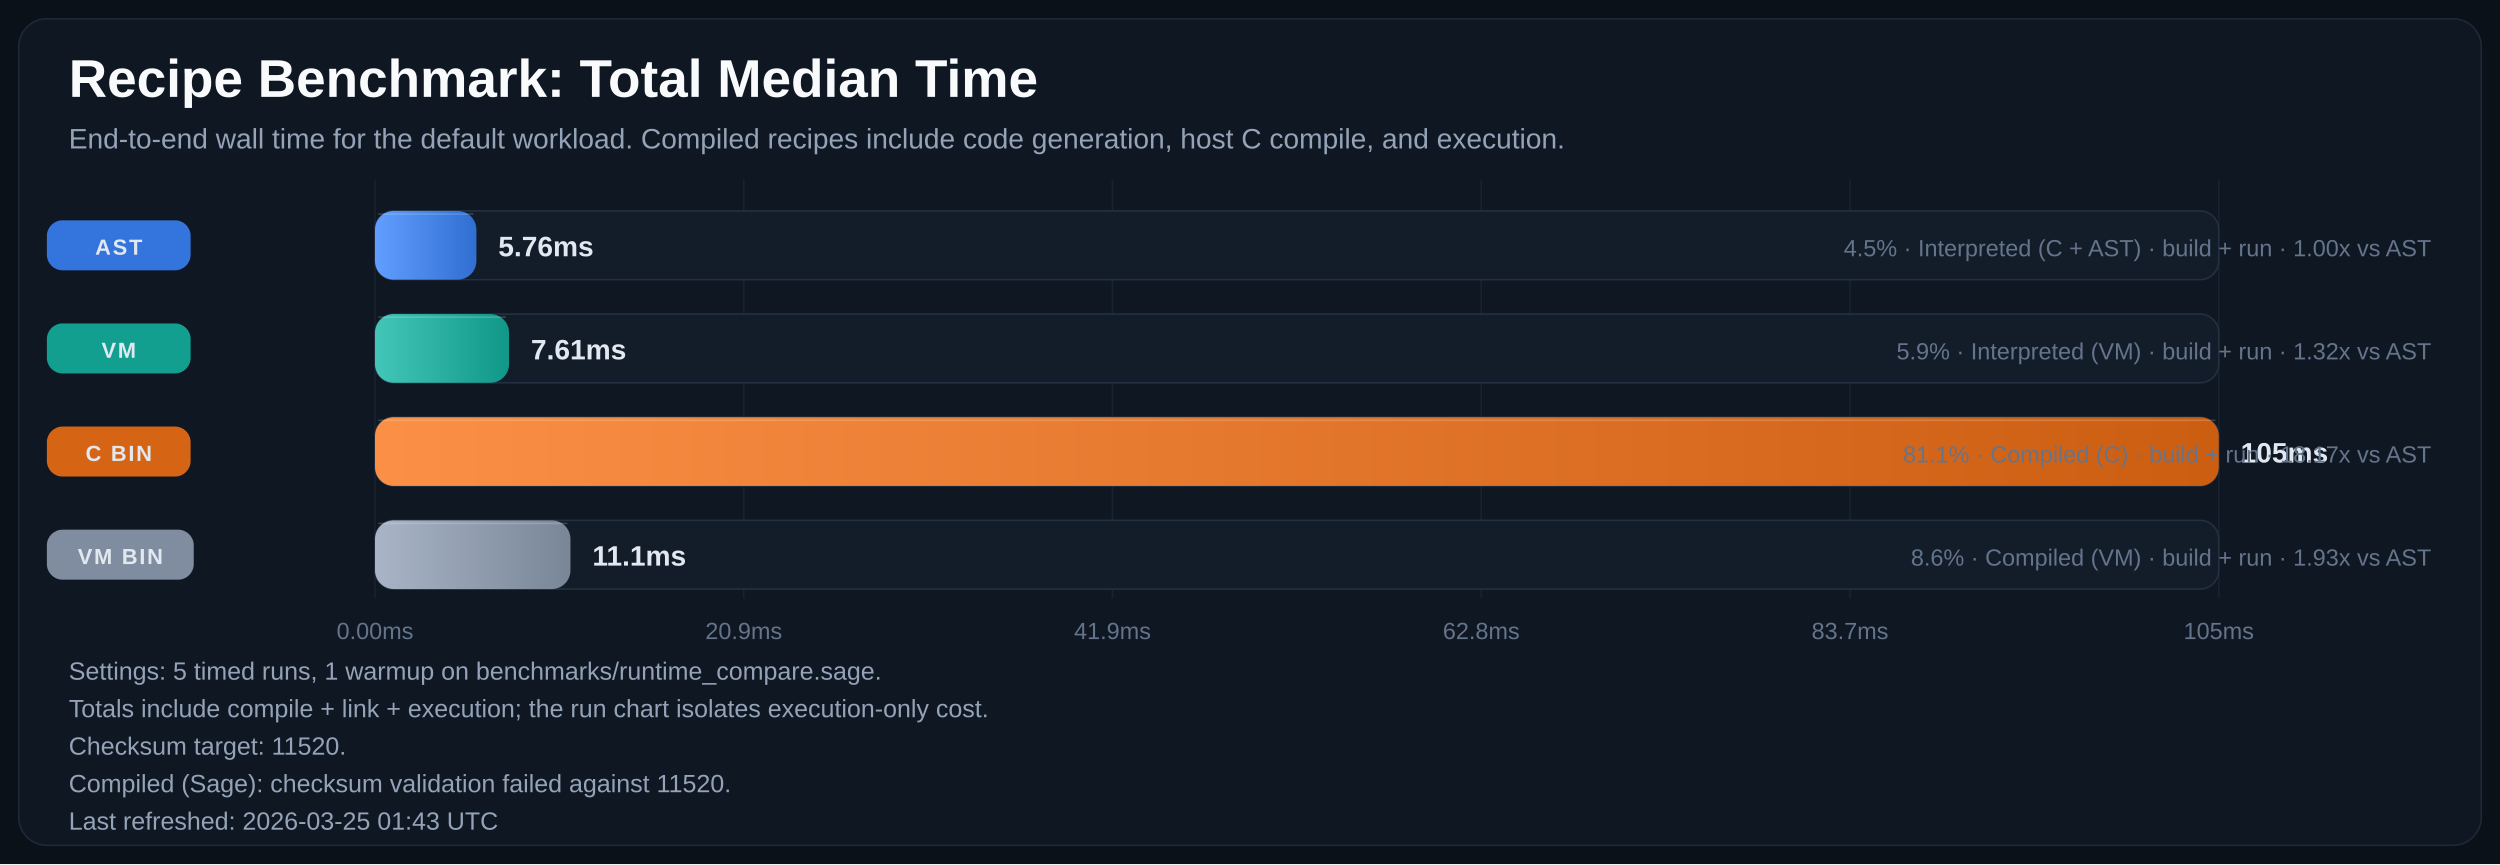
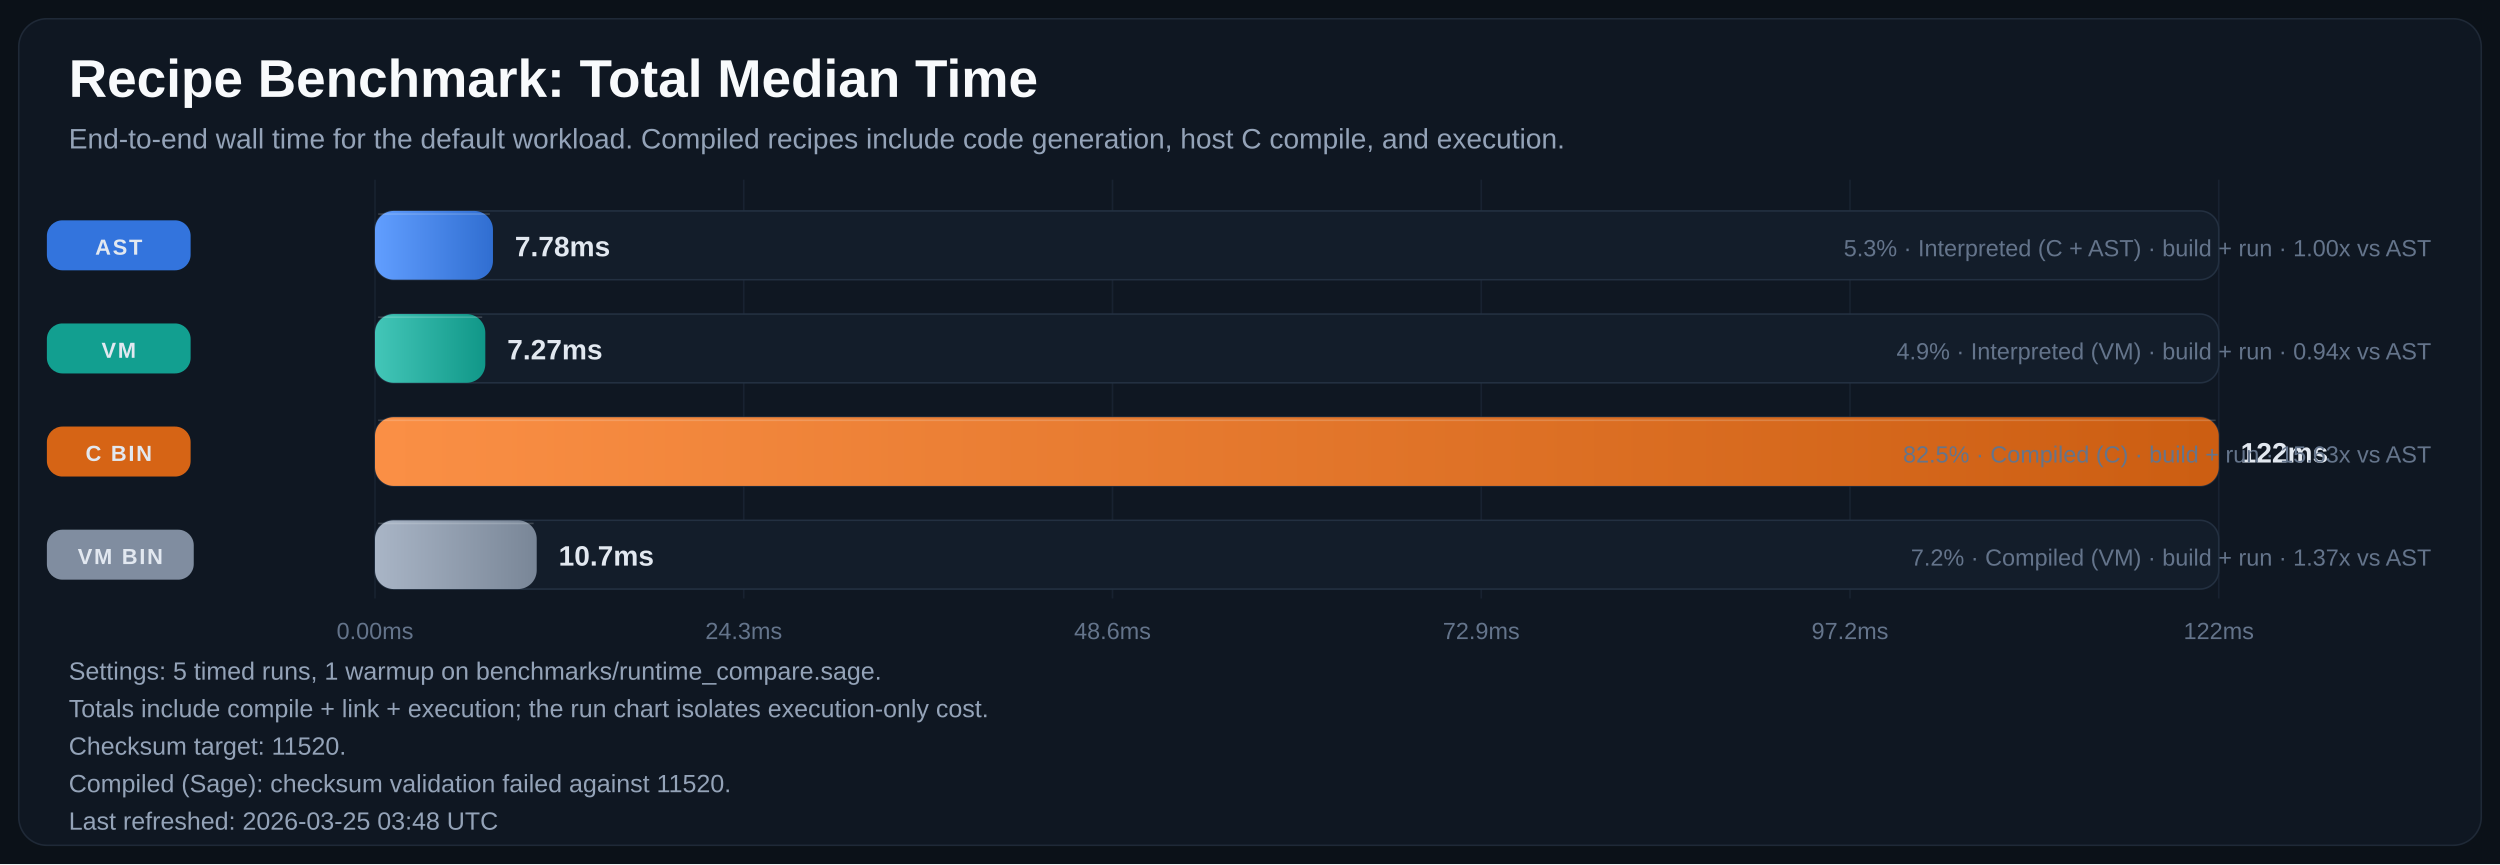
<svg xmlns="http://www.w3.org/2000/svg" width="1600" height="553" viewBox="0 0 1600 553" role="img" aria-labelledby="title desc">
  <defs>
    <linearGradient id="bar-gradient-0" x1="0%" y1="0%" x2="100%" y2="0%">
      <stop offset="0%" stop-color="#619EFF" />
      <stop offset="100%" stop-color="#306ED1" />
    </linearGradient>
    <linearGradient id="bar-gradient-1" x1="0%" y1="0%" x2="100%" y2="0%">
      <stop offset="0%" stop-color="#43C6B8" />
      <stop offset="100%" stop-color="#109788" />
    </linearGradient>
    <linearGradient id="bar-gradient-2" x1="0%" y1="0%" x2="100%" y2="0%">
      <stop offset="0%" stop-color="#FA8F45" />
      <stop offset="100%" stop-color="#CC5E12" />
    </linearGradient>
    <linearGradient id="bar-gradient-3" x1="0%" y1="0%" x2="100%" y2="0%">
      <stop offset="0%" stop-color="#A9B5C6" />
      <stop offset="100%" stop-color="#798697" />
    </linearGradient>
  </defs>
  <rect width="100%" height="100%" fill="#0B1118" />
  <rect x="12" y="12" width="1576" height="529" rx="18" fill="#0F1722" stroke="#1F2937" />
  <text x="44" y="62" fill="#F8FAFC" font-size="34" font-family="Segoe UI, Arial, sans-serif" font-weight="700">Recipe Benchmark: Total Median Time</text>
  <text x="44" y="95" fill="#94A3B8" font-size="18" font-family="Segoe UI, Arial, sans-serif">End-to-end wall time for the default workload. Compiled recipes include code generation, host C compile, and execution.</text>
  <line x1="240.0" y1="115" x2="240.0" y2="383" stroke="#182231" stroke-width="1" />
  <text x="240.0" y="409" text-anchor="middle" fill="#64748B" font-size="15" font-family="Segoe UI, Arial, sans-serif">0.00ms</text>
  <line x1="476.0" y1="115" x2="476.0" y2="383" stroke="#182231" stroke-width="1" />
-   <text x="476.0" y="409" text-anchor="middle" fill="#64748B" font-size="15" font-family="Segoe UI, Arial, sans-serif">20.9ms</text>
+   <text x="476.0" y="409" text-anchor="middle" fill="#64748B" font-size="15" font-family="Segoe UI, Arial, sans-serif">24.3ms</text>
  <line x1="712.0" y1="115" x2="712.0" y2="383" stroke="#182231" stroke-width="1" />
-   <text x="712.0" y="409" text-anchor="middle" fill="#64748B" font-size="15" font-family="Segoe UI, Arial, sans-serif">41.9ms</text>
+   <text x="712.0" y="409" text-anchor="middle" fill="#64748B" font-size="15" font-family="Segoe UI, Arial, sans-serif">48.6ms</text>
  <line x1="948.0" y1="115" x2="948.0" y2="383" stroke="#182231" stroke-width="1" />
-   <text x="948.0" y="409" text-anchor="middle" fill="#64748B" font-size="15" font-family="Segoe UI, Arial, sans-serif">62.8ms</text>
+   <text x="948.0" y="409" text-anchor="middle" fill="#64748B" font-size="15" font-family="Segoe UI, Arial, sans-serif">72.9ms</text>
  <line x1="1184.0" y1="115" x2="1184.0" y2="383" stroke="#182231" stroke-width="1" />
-   <text x="1184.0" y="409" text-anchor="middle" fill="#64748B" font-size="15" font-family="Segoe UI, Arial, sans-serif">83.7ms</text>
+   <text x="1184.0" y="409" text-anchor="middle" fill="#64748B" font-size="15" font-family="Segoe UI, Arial, sans-serif">97.2ms</text>
  <line x1="1420.0" y1="115" x2="1420.0" y2="383" stroke="#182231" stroke-width="1" />
-   <text x="1420.0" y="409" text-anchor="middle" fill="#64748B" font-size="15" font-family="Segoe UI, Arial, sans-serif">105ms</text>
+   <text x="1420.0" y="409" text-anchor="middle" fill="#64748B" font-size="15" font-family="Segoe UI, Arial, sans-serif">122ms</text>
  <rect x="30" y="141.0" width="92" height="32" rx="10" fill="#3479E6" opacity="0.95" />
  <text x="76.0" y="163.0" text-anchor="middle" fill="#E2E8F0" font-size="14" font-family="Segoe UI, Arial, sans-serif" font-weight="700" letter-spacing="1.1">AST</text>
  <rect x="240" y="135" width="1180" height="44" rx="12" fill="#131D2A" stroke="#233041" />
-   <rect x="240" y="135" width="64.9" height="44" rx="12" fill="url(#bar-gradient-0)" />
-   <line x1="242.0" y1="137.0" x2="302.9" y2="137.0" stroke="#F8FAFC" stroke-opacity="0.18" />
-   <text x="318.9" y="164.0" fill="#E2E8F0" font-size="18" font-family="Segoe UI, Arial, sans-serif" font-weight="700">5.76ms</text>
-   <text x="1556" y="164.0" text-anchor="end" fill="#64748B" font-size="15" font-family="Segoe UI, Arial, sans-serif">4.5% · Interpreted (C + AST) · build + run · 1.00x vs AST</text>
+   <rect x="240" y="135" width="75.5" height="44" rx="12" fill="url(#bar-gradient-0)" />
+   <line x1="242.0" y1="137.0" x2="313.5" y2="137.0" stroke="#F8FAFC" stroke-opacity="0.18" />
+   <text x="329.5" y="164.0" fill="#E2E8F0" font-size="18" font-family="Segoe UI, Arial, sans-serif" font-weight="700">7.78ms</text>
+   <text x="1556" y="164.0" text-anchor="end" fill="#64748B" font-size="15" font-family="Segoe UI, Arial, sans-serif">5.3% · Interpreted (C + AST) · build + run · 1.00x vs AST</text>
  <rect x="30" y="207.0" width="92" height="32" rx="10" fill="#12A695" opacity="0.95" />
  <text x="76.0" y="229.0" text-anchor="middle" fill="#E2E8F0" font-size="14" font-family="Segoe UI, Arial, sans-serif" font-weight="700" letter-spacing="1.1">VM</text>
  <rect x="240" y="201" width="1180" height="44" rx="12" fill="#131D2A" stroke="#233041" />
-   <rect x="240" y="201" width="85.8" height="44" rx="12" fill="url(#bar-gradient-1)" />
-   <line x1="242.0" y1="203.0" x2="323.8" y2="203.0" stroke="#F8FAFC" stroke-opacity="0.18" />
-   <text x="339.8" y="230.0" fill="#E2E8F0" font-size="18" font-family="Segoe UI, Arial, sans-serif" font-weight="700">7.61ms</text>
-   <text x="1556" y="230.0" text-anchor="end" fill="#64748B" font-size="15" font-family="Segoe UI, Arial, sans-serif">5.9% · Interpreted (VM) · build + run · 1.32x vs AST</text>
+   <rect x="240" y="201" width="70.6" height="44" rx="12" fill="url(#bar-gradient-1)" />
+   <line x1="242.0" y1="203.0" x2="308.6" y2="203.0" stroke="#F8FAFC" stroke-opacity="0.18" />
+   <text x="324.6" y="230.0" fill="#E2E8F0" font-size="18" font-family="Segoe UI, Arial, sans-serif" font-weight="700">7.27ms</text>
+   <text x="1556" y="230.0" text-anchor="end" fill="#64748B" font-size="15" font-family="Segoe UI, Arial, sans-serif">4.9% · Interpreted (VM) · build + run · 0.94x vs AST</text>
  <rect x="30" y="273.0" width="92" height="32" rx="10" fill="#E06814" opacity="0.95" />
  <text x="76.0" y="295.0" text-anchor="middle" fill="#E2E8F0" font-size="14" font-family="Segoe UI, Arial, sans-serif" font-weight="700" letter-spacing="1.1">C BIN</text>
  <rect x="240" y="267" width="1180" height="44" rx="12" fill="#131D2A" stroke="#233041" />
  <rect x="240" y="267" width="1180.0" height="44" rx="12" fill="url(#bar-gradient-2)" />
  <line x1="242.0" y1="269.0" x2="1418.0" y2="269.0" stroke="#F8FAFC" stroke-opacity="0.18" />
-   <text x="1434.0" y="296.0" fill="#E2E8F0" font-size="18" font-family="Segoe UI, Arial, sans-serif" font-weight="700">105ms</text>
-   <text x="1556" y="296.0" text-anchor="end" fill="#64748B" font-size="15" font-family="Segoe UI, Arial, sans-serif">81.1% · Compiled (C) · build + run · 18.17x vs AST</text>
+   <text x="1434.0" y="296.0" fill="#E2E8F0" font-size="18" font-family="Segoe UI, Arial, sans-serif" font-weight="700">122ms</text>
+   <text x="1556" y="296.0" text-anchor="end" fill="#64748B" font-size="15" font-family="Segoe UI, Arial, sans-serif">82.5% · Compiled (C) · build + run · 15.63x vs AST</text>
  <rect x="30" y="339.0" width="94" height="32" rx="10" fill="#8593A6" opacity="0.95" />
  <text x="77.0" y="361.0" text-anchor="middle" fill="#E2E8F0" font-size="14" font-family="Segoe UI, Arial, sans-serif" font-weight="700" letter-spacing="1.1">VM BIN</text>
  <rect x="240" y="333" width="1180" height="44" rx="12" fill="#131D2A" stroke="#233041" />
-   <rect x="240" y="333" width="125.1" height="44" rx="12" fill="url(#bar-gradient-3)" />
-   <line x1="242.0" y1="335.0" x2="363.1" y2="335.0" stroke="#F8FAFC" stroke-opacity="0.18" />
-   <text x="379.1" y="362.0" fill="#E2E8F0" font-size="18" font-family="Segoe UI, Arial, sans-serif" font-weight="700">11.1ms</text>
-   <text x="1556" y="362.0" text-anchor="end" fill="#64748B" font-size="15" font-family="Segoe UI, Arial, sans-serif">8.6% · Compiled (VM) · build + run · 1.93x vs AST</text>
+   <rect x="240" y="333" width="103.5" height="44" rx="12" fill="url(#bar-gradient-3)" />
+   <line x1="242.0" y1="335.0" x2="341.5" y2="335.0" stroke="#F8FAFC" stroke-opacity="0.18" />
+   <text x="357.5" y="362.0" fill="#E2E8F0" font-size="18" font-family="Segoe UI, Arial, sans-serif" font-weight="700">10.7ms</text>
+   <text x="1556" y="362.0" text-anchor="end" fill="#64748B" font-size="15" font-family="Segoe UI, Arial, sans-serif">7.2% · Compiled (VM) · build + run · 1.37x vs AST</text>
  <text x="44" y="435" fill="#94A3B8" font-size="16" font-family="Segoe UI, Arial, sans-serif">Settings: 5 timed runs, 1 warmup on benchmarks/runtime_compare.sage.</text>
  <text x="44" y="459" fill="#94A3B8" font-size="16" font-family="Segoe UI, Arial, sans-serif">Totals include compile + link + execution; the run chart isolates execution-only cost.</text>
  <text x="44" y="483" fill="#94A3B8" font-size="16" font-family="Segoe UI, Arial, sans-serif">Checksum target: 11520.</text>
  <text x="44" y="507" fill="#94A3B8" font-size="16" font-family="Segoe UI, Arial, sans-serif">Compiled (Sage): checksum validation failed against 11520.</text>
-   <text x="44" y="531" fill="#94A3B8" font-size="16" font-family="Segoe UI, Arial, sans-serif">Last refreshed: 2026-03-25 01:43 UTC</text>
+   <text x="44" y="531" fill="#94A3B8" font-size="16" font-family="Segoe UI, Arial, sans-serif">Last refreshed: 2026-03-25 03:48 UTC</text>
</svg>
